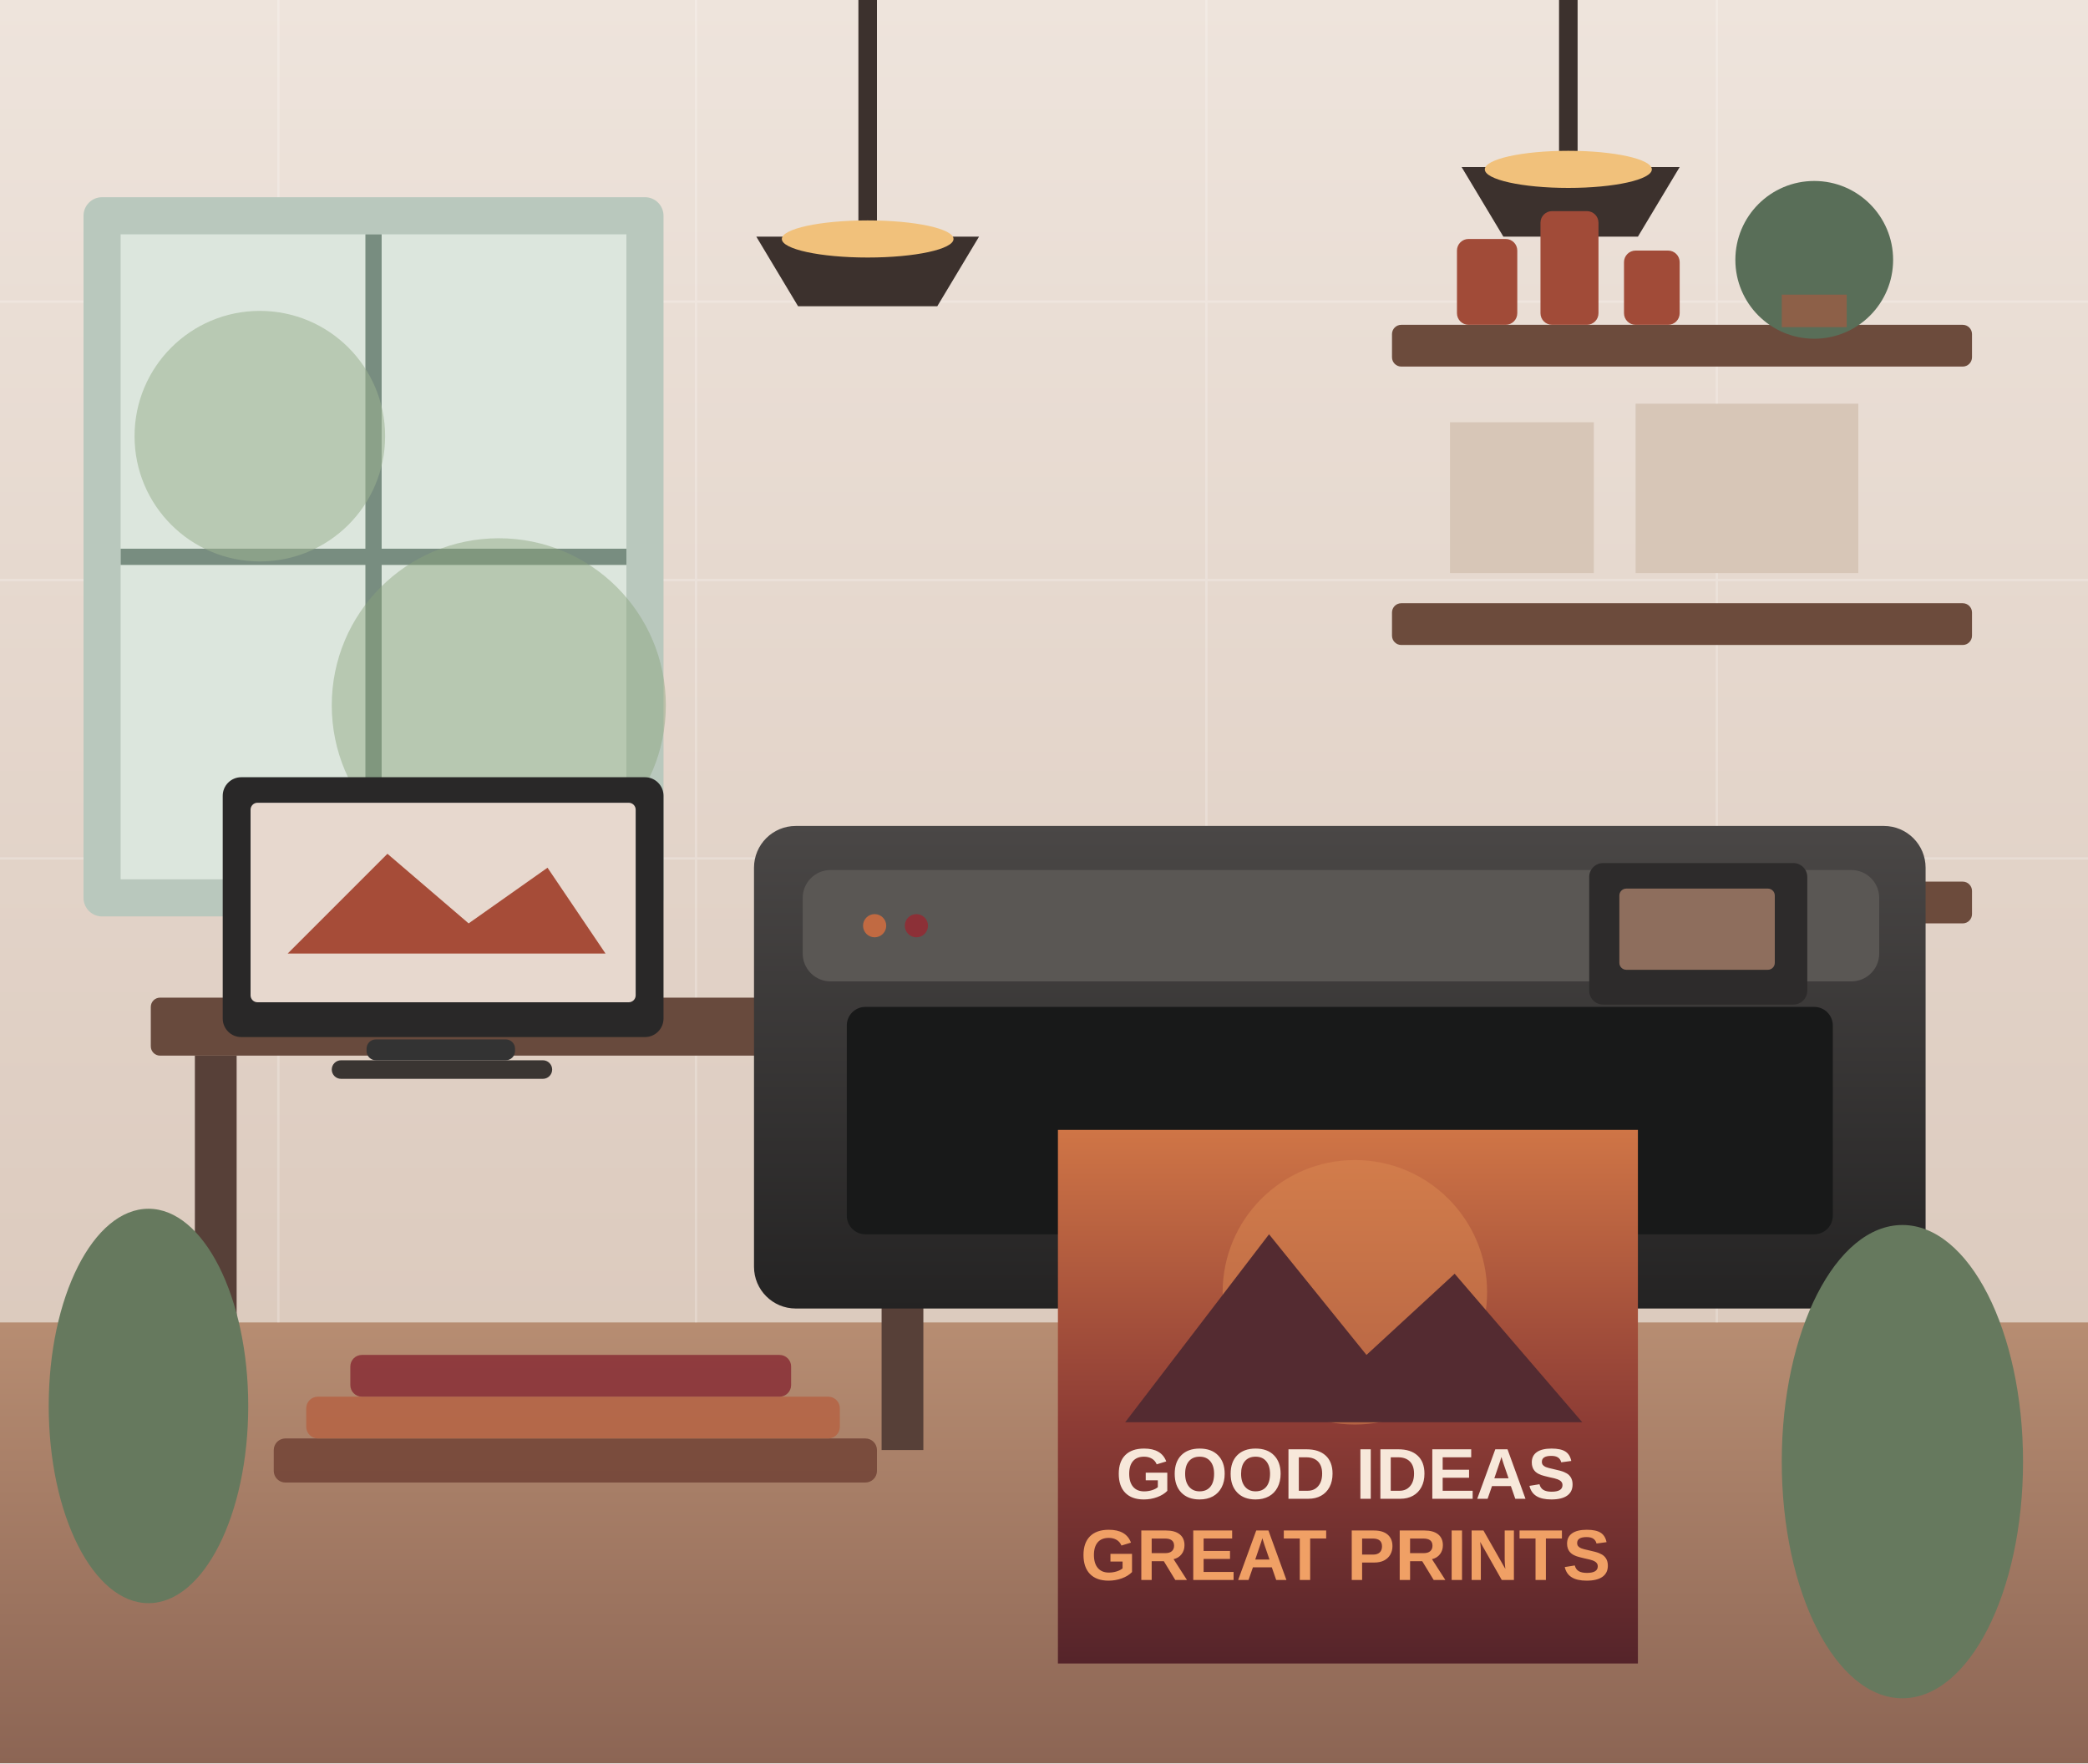
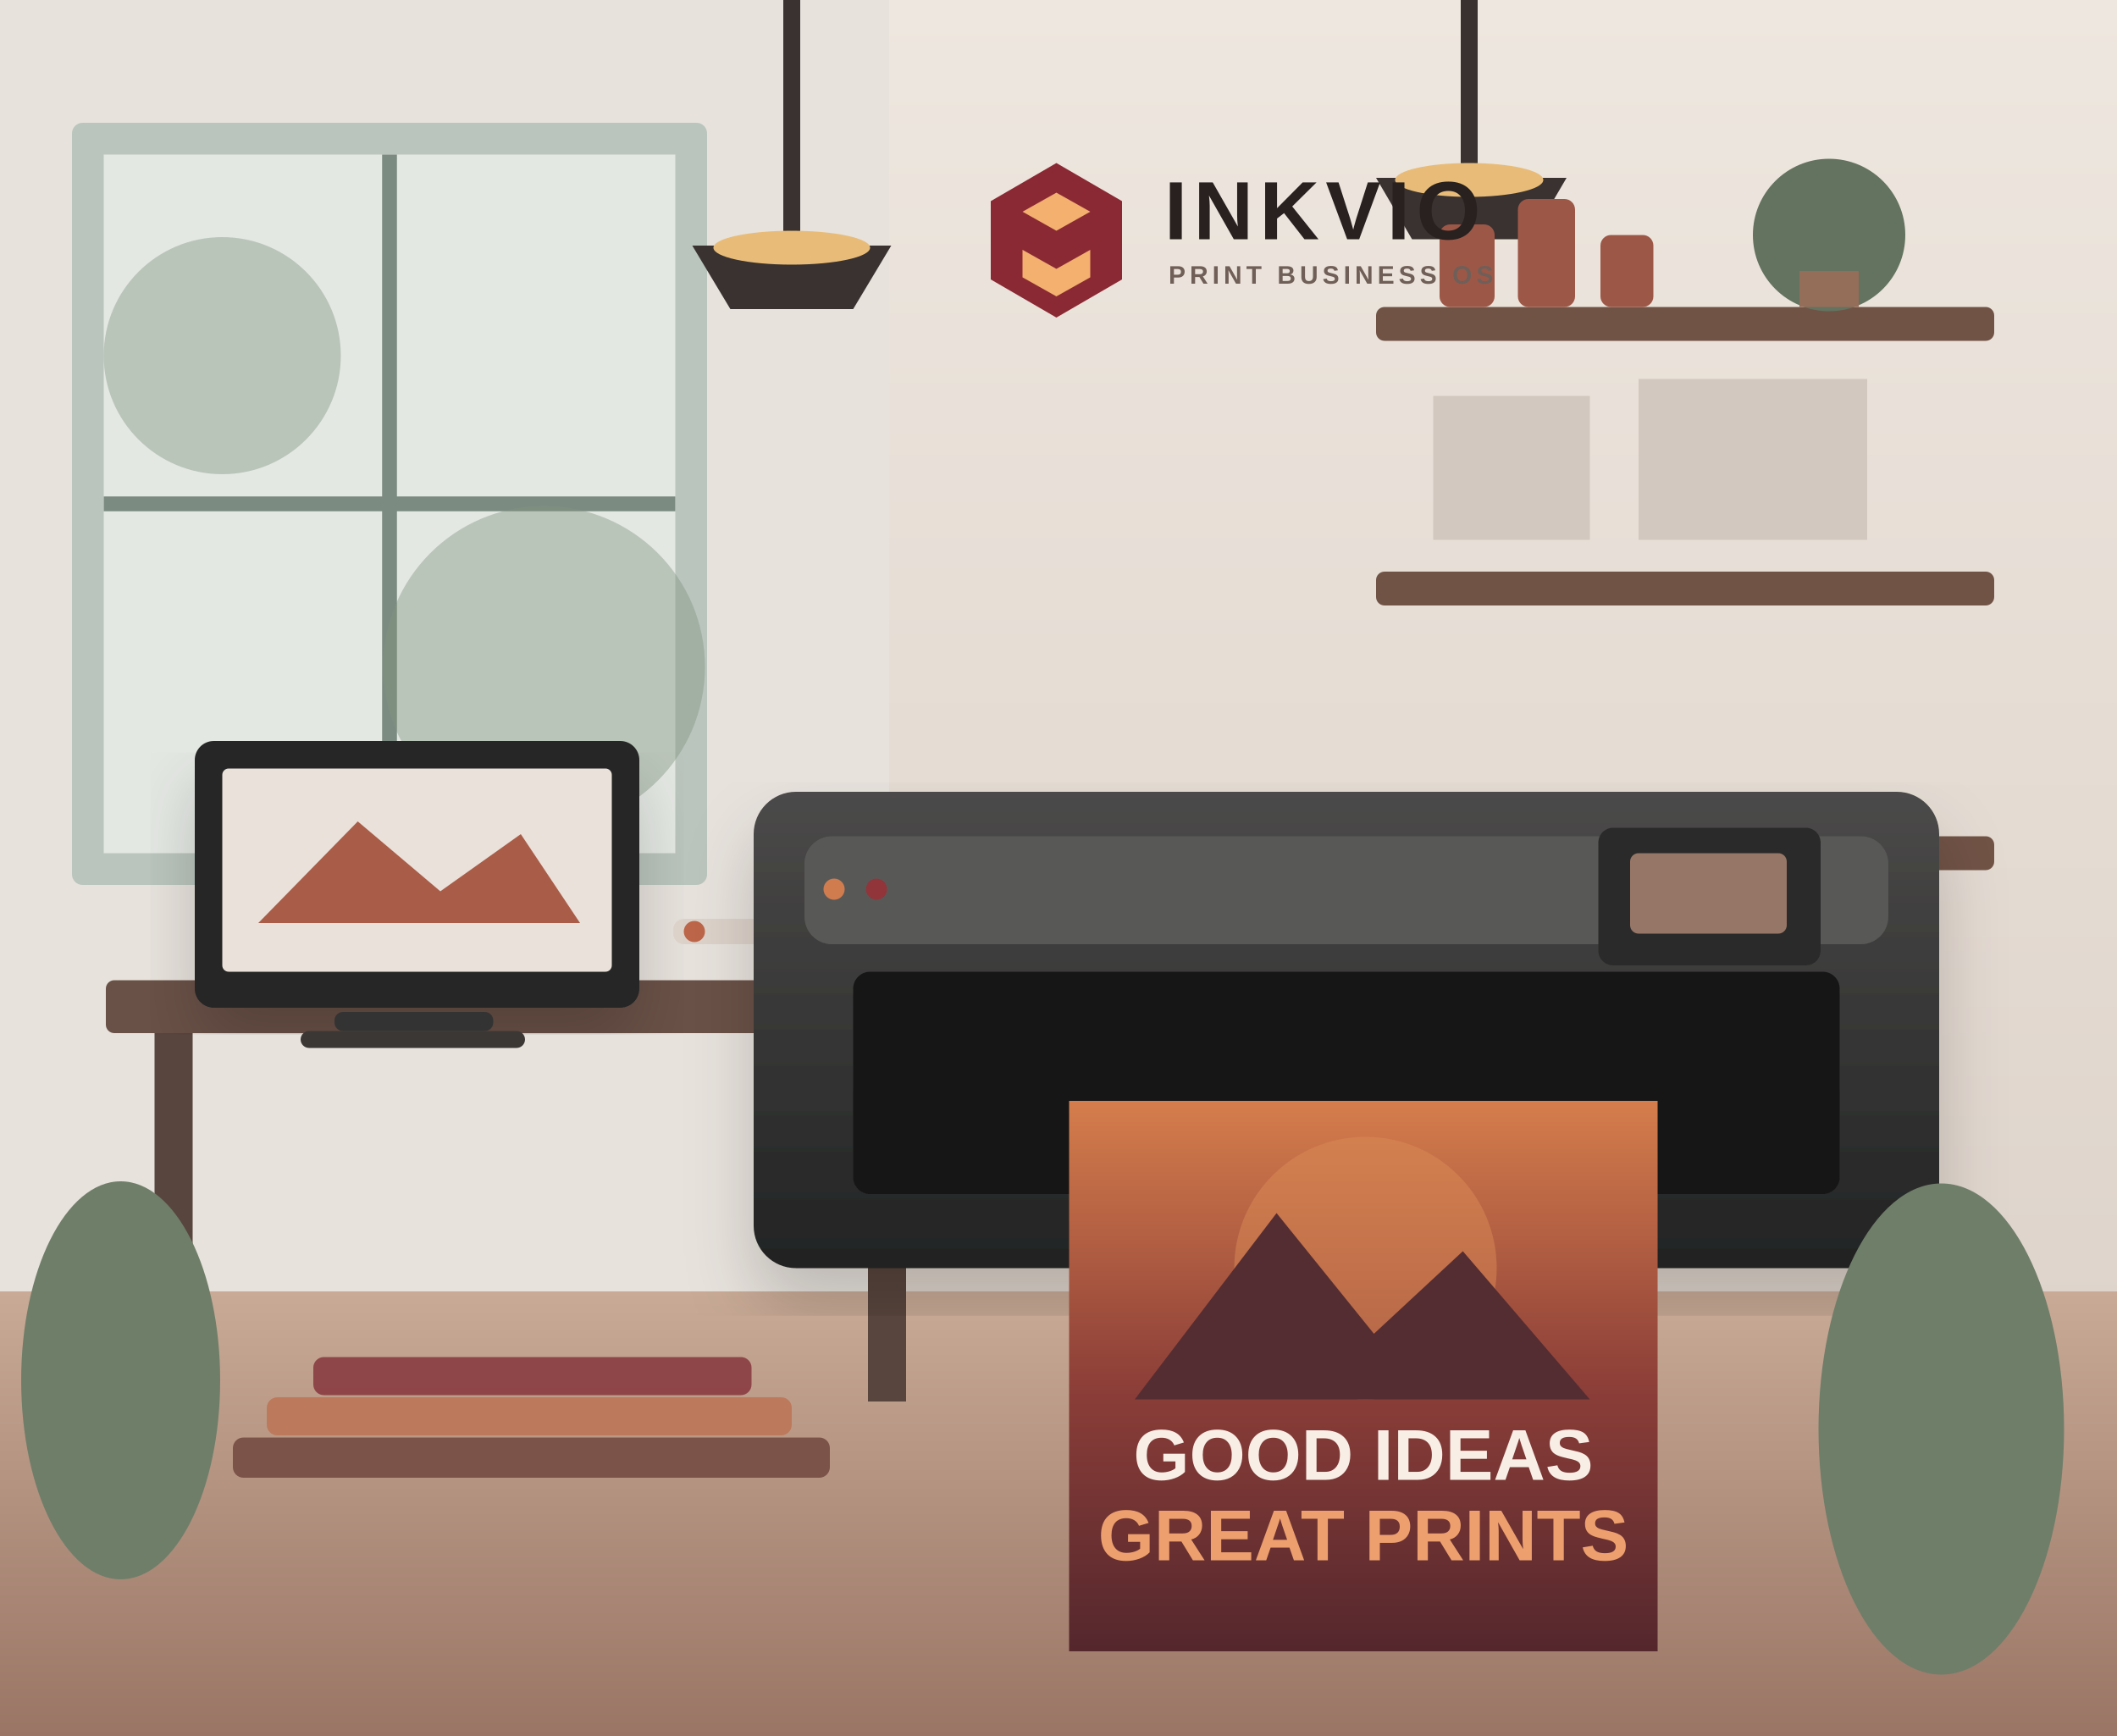
- <svg xmlns="http://www.w3.org/2000/svg" viewBox="0 0 900 760">
+ <svg xmlns="http://www.w3.org/2000/svg" viewBox="0 0 1000 820">
  <defs>
    <linearGradient id="wall" x2="0" y2="1">
-       <stop stop-color="#eee4dc" />
-       <stop offset="1" stop-color="#d6c2b4" />
+       <stop stop-color="#eee7df" />
+       <stop offset="1" stop-color="#d9cec5" />
    </linearGradient>
    <linearGradient id="floor" x2="0" y2="1">
-       <stop stop-color="#b78d72" />
-       <stop offset="1" stop-color="#8c6554" />
+       <stop stop-color="#c8aa96" />
+       <stop offset="1" stop-color="#9a7565" />
    </linearGradient>
    <linearGradient id="printer" x2="0" y2="1">
-       <stop stop-color="#4a4746" />
-       <stop offset="1" stop-color="#242323" />
+       <stop stop-color="#4b4a49" />
+       <stop offset="1" stop-color="#222323" />
    </linearGradient>
    <linearGradient id="poster" x2="0" y2="1">
-       <stop stop-color="#cf7546" />
-       <stop offset=".55" stop-color="#8d3c35" />
-       <stop offset="1" stop-color="#55242a" />
+       <stop stop-color="#d57d4c" />
+       <stop offset=".52" stop-color="#8c3e38" />
+       <stop offset="1" stop-color="#54272d" />
    </linearGradient>
+     <filter id="shadow">
+       <feDropShadow dx="0" dy="18" stdDeviation="16" flood-opacity=".18" />
+     </filter>
  </defs>
-   <rect width="900" height="760" fill="url(#wall)" />
-   <rect y="570" width="900" height="190" fill="url(#floor)" />
-   <g opacity=".22" stroke="#fff">
-     <path d="M0 130h900M0 250h900M0 370h900" />
-     <path d="M120 0v570M300 0v570M520 0v570M740 0v570" />
+   <rect width="1000" height="820" fill="url(#wall)" />
+   <rect y="610" width="1000" height="210" fill="url(#floor)" />
+   <rect x="0" y="0" width="420" height="610" fill="#e7e2dc" />
+   <rect x="34" y="58" width="300" height="360" rx="5" fill="#bac5bd" />
+   <rect x="49" y="73" width="270" height="330" fill="#e4e8e3" />
+   <path d="M184 73v330M49 238h270" stroke="#7c8b81" stroke-width="7" />
+   <g opacity=".42" fill="#80947f">
+     <circle cx="105" cy="168" r="56" />
+     <circle cx="257" cy="315" r="76" />
  </g>
-   <rect x="36" y="85" width="250" height="310" rx="8" fill="#b9c8bd" />
-   <rect x="52" y="101" width="218" height="278" fill="#dce6dd" />
-   <path d="M161 101v278M52 240h218" stroke="#788d80" stroke-width="7" />
-   <circle cx="112" cy="188" r="54" fill="#9ab18f" opacity=".55" />
-   <circle cx="215" cy="304" r="72" fill="#8aa37d" opacity=".45" />
-   <g fill="#3c312d">
-     <path d="M370 0h8v102h-8zM672 0h8v72h-8z" />
-     <path d="M326 102h96l-18 30h-60zM630 72h94l-18 30h-58z" />
+   <g fill="#393230">
+     <path d="M370 0h8v118h-8zM690 0h8v85h-8z" />
+     <path d="M327 116h94l-18 30h-58zM650 84h90l-17 29h-56z" />
  </g>
-   <g fill="#f1c17b">
-     <ellipse cx="374" cy="103" rx="37" ry="8" />
-     <ellipse cx="676" cy="73" rx="36" ry="8" />
+   <g fill="#e8bc78">
+     <ellipse cx="374" cy="117" rx="37" ry="8" />
+     <ellipse cx="694" cy="85" rx="35" ry="8" />
  </g>
  <g>
-     <rect x="600" y="140" width="250" height="18" rx="4" fill="#6c4b3c" />
-     <rect x="600" y="260" width="250" height="18" rx="4" fill="#6c4b3c" />
-     <rect x="600" y="380" width="250" height="18" rx="4" fill="#6c4b3c" />
-     <g fill="#a14b38">
-       <rect x="628" y="103" width="26" height="37" rx="5" />
-       <rect x="664" y="91" width="25" height="49" rx="5" />
-       <rect x="700" y="108" width="24" height="32" rx="5" />
+     <rect x="650" y="145" width="292" height="16" rx="4" fill="#715346" />
+     <rect x="650" y="270" width="292" height="16" rx="4" fill="#715346" />
+     <rect x="650" y="395" width="292" height="16" rx="4" fill="#715346" />
+     <g fill="#9d5747">
+       <rect x="680" y="106" width="26" height="39" rx="5" />
+       <rect x="717" y="94" width="27" height="51" rx="5" />
+       <rect x="756" y="111" width="25" height="34" rx="5" />
    </g>
-     <g fill="#596e58">
-       <circle cx="782" cy="112" r="34" />
-       <rect x="768" y="127" width="28" height="14" fill="#8d6048" />
+     <g fill="#63735f">
+       <circle cx="864" cy="111" r="36" />
+       <rect x="850" y="128" width="28" height="17" fill="#956e59" />
    </g>
-     <g fill="#d7c6b7">
-       <rect x="625" y="182" width="62" height="65" />
-       <rect x="705" y="174" width="96" height="73" />
+     <g fill="#d3c8bf">
+       <rect x="677" y="187" width="74" height="68" />
+       <rect x="774" y="179" width="108" height="76" />
    </g>
  </g>
  <g>
-     <rect x="65" y="430" width="350" height="25" rx="4" fill="#684a3d" />
-     <rect x="84" y="455" width="18" height="170" fill="#574038" />
-     <rect x="380" y="455" width="18" height="170" fill="#574038" />
-     <rect x="96" y="335" width="190" height="112" rx="8" fill="#292828" />
-     <rect x="108" y="346" width="166" height="86" rx="3" fill="#e7d8ce" />
-     <path d="M124 411l43-43 35 30 34-24 25 37z" fill="#a64c38" />
-     <rect x="158" y="448" width="64" height="9" rx="4" fill="#333" />
-     <rect x="143" y="457" width="95" height="8" rx="4" fill="#3a3532" />
+     <rect x="50" y="463" width="395" height="25" rx="4" fill="#6a5147" />
+     <rect x="73" y="488" width="18" height="174" fill="#58453d" />
+     <rect x="410" y="488" width="18" height="174" fill="#58453d" />
+     <rect x="92" y="350" width="210" height="126" rx="9" fill="#282828" filter="url(#shadow)" />
+     <rect x="105" y="363" width="184" height="96" rx="3" fill="#e9e1da" />
+     <path d="M122 436l47-48 39 33 38-27 28 42z" fill="#a95c47" />
+     <rect x="158" y="478" width="75" height="9" rx="4" fill="#333" />
+     <rect x="142" y="487" width="106" height="8" rx="4" fill="#3b3735" />
+     <rect x="318" y="434" width="92" height="12" rx="5" fill="#ddd2ca" />
+     <circle cx="328" cy="440" r="5" fill="#bd6548" />
+   </g>
+   <g filter="url(#shadow)">
+     <rect x="356" y="374" width="560" height="225" rx="20" fill="url(#printer)" />
+     <rect x="380" y="395" width="512" height="51" rx="13" fill="#595957" />
+     <rect x="403" y="459" width="466" height="105" rx="8" fill="#171818" />
+     <rect x="755" y="391" width="105" height="65" rx="7" fill="#2b2b2a" />
+     <rect x="770" y="403" width="74" height="38" rx="4" fill="#967666" />
+     <circle cx="394" cy="420" r="5" fill="#d07b4f" />
+     <circle cx="414" cy="420" r="5" fill="#91343b" />
  </g>
  <g>
-     <rect x="325" y="356" width="505" height="208" rx="18" fill="url(#printer)" />
-     <rect x="346" y="375" width="464" height="48" rx="12" fill="#5a5754" />
-     <rect x="365" y="434" width="425" height="98" rx="8" fill="#181919" />
-     <rect x="685" y="372" width="94" height="61" rx="6" fill="#2d2b2b" />
-     <rect x="698" y="383" width="67" height="35" rx="3" fill="#8e6e5d" />
-     <circle cx="377" cy="399" r="5" fill="#c16a42" />
-     <circle cx="395" cy="399" r="5" fill="#8c3037" />
-   </g>
-   <g>
-     <path d="M456 487h250v230H456z" fill="url(#poster)" />
-     <circle cx="584" cy="557" r="57" fill="#db8951" opacity=".5" />
-     <path d="M485 613l62-81 42 52 38-35 55 64z" fill="#542b31" />
-     <text x="580" y="646" text-anchor="middle" font-family="Arial,sans-serif" font-size="31" font-weight="700" fill="#f7e8da">GOOD IDEAS</text>
-     <text x="580" y="681" text-anchor="middle" font-family="Arial,sans-serif" font-size="31" font-weight="700" fill="#f0a065">GREAT PRINTS</text>
+     <path d="M505 520h278v260H505z" fill="url(#poster)" />
+     <circle cx="645" cy="599" r="62" fill="#db8c55" opacity=".48" />
+     <path d="M536 661l67-88 46 57 42-39 60 70z" fill="#542d32" />
+     <text x="644" y="699" text-anchor="middle" font-family="Arial,sans-serif" font-size="34" font-weight="700" fill="#f8eee5">GOOD IDEAS</text>
+     <text x="644" y="737" text-anchor="middle" font-family="Arial,sans-serif" font-size="34" font-weight="700" fill="#eda06e">GREAT PRINTS</text>
  </g>
  <g opacity=".9">
-     <rect x="118" y="620" width="260" height="19" rx="5" fill="#744638" />
-     <rect x="132" y="602" width="230" height="18" rx="5" fill="#b56546" />
-     <rect x="151" y="584" width="190" height="18" rx="5" fill="#8b3338" />
+     <rect x="110" y="679" width="282" height="19" rx="5" fill="#754b41" />
+     <rect x="126" y="660" width="248" height="18" rx="5" fill="#bd7657" />
+     <rect x="148" y="641" width="207" height="18" rx="5" fill="#8a3c40" />
  </g>
-   <g fill="#66795e">
-     <ellipse cx="64" cy="606" rx="43" ry="85" />
-     <ellipse cx="820" cy="630" rx="52" ry="102" />
+   <g fill="#6f7e69">
+     <ellipse cx="57" cy="652" rx="47" ry="94" />
+     <ellipse cx="917" cy="675" rx="58" ry="116" />
+   </g>
+   <g transform="translate(468 70)">
+     <path d="M0 25L31 7l31 18v37L31 80 0 62z" fill="#8a2934" />
+     <path d="M15 30l16-9 16 9-16 9zM15 48l16 9 16-9v13l-16 9-16-9z" fill="#f3b06f" />
+     <text x="82" y="43" font-family="Arial,sans-serif" font-size="39" font-weight="700" fill="#28211f" letter-spacing="3">INKVIO</text>
+     <text x="84" y="64" font-family="Arial,sans-serif" font-size="12" font-weight="700" fill="#705f58" letter-spacing="2">PRINT BUSINESS OS</text>
  </g>
</svg>
